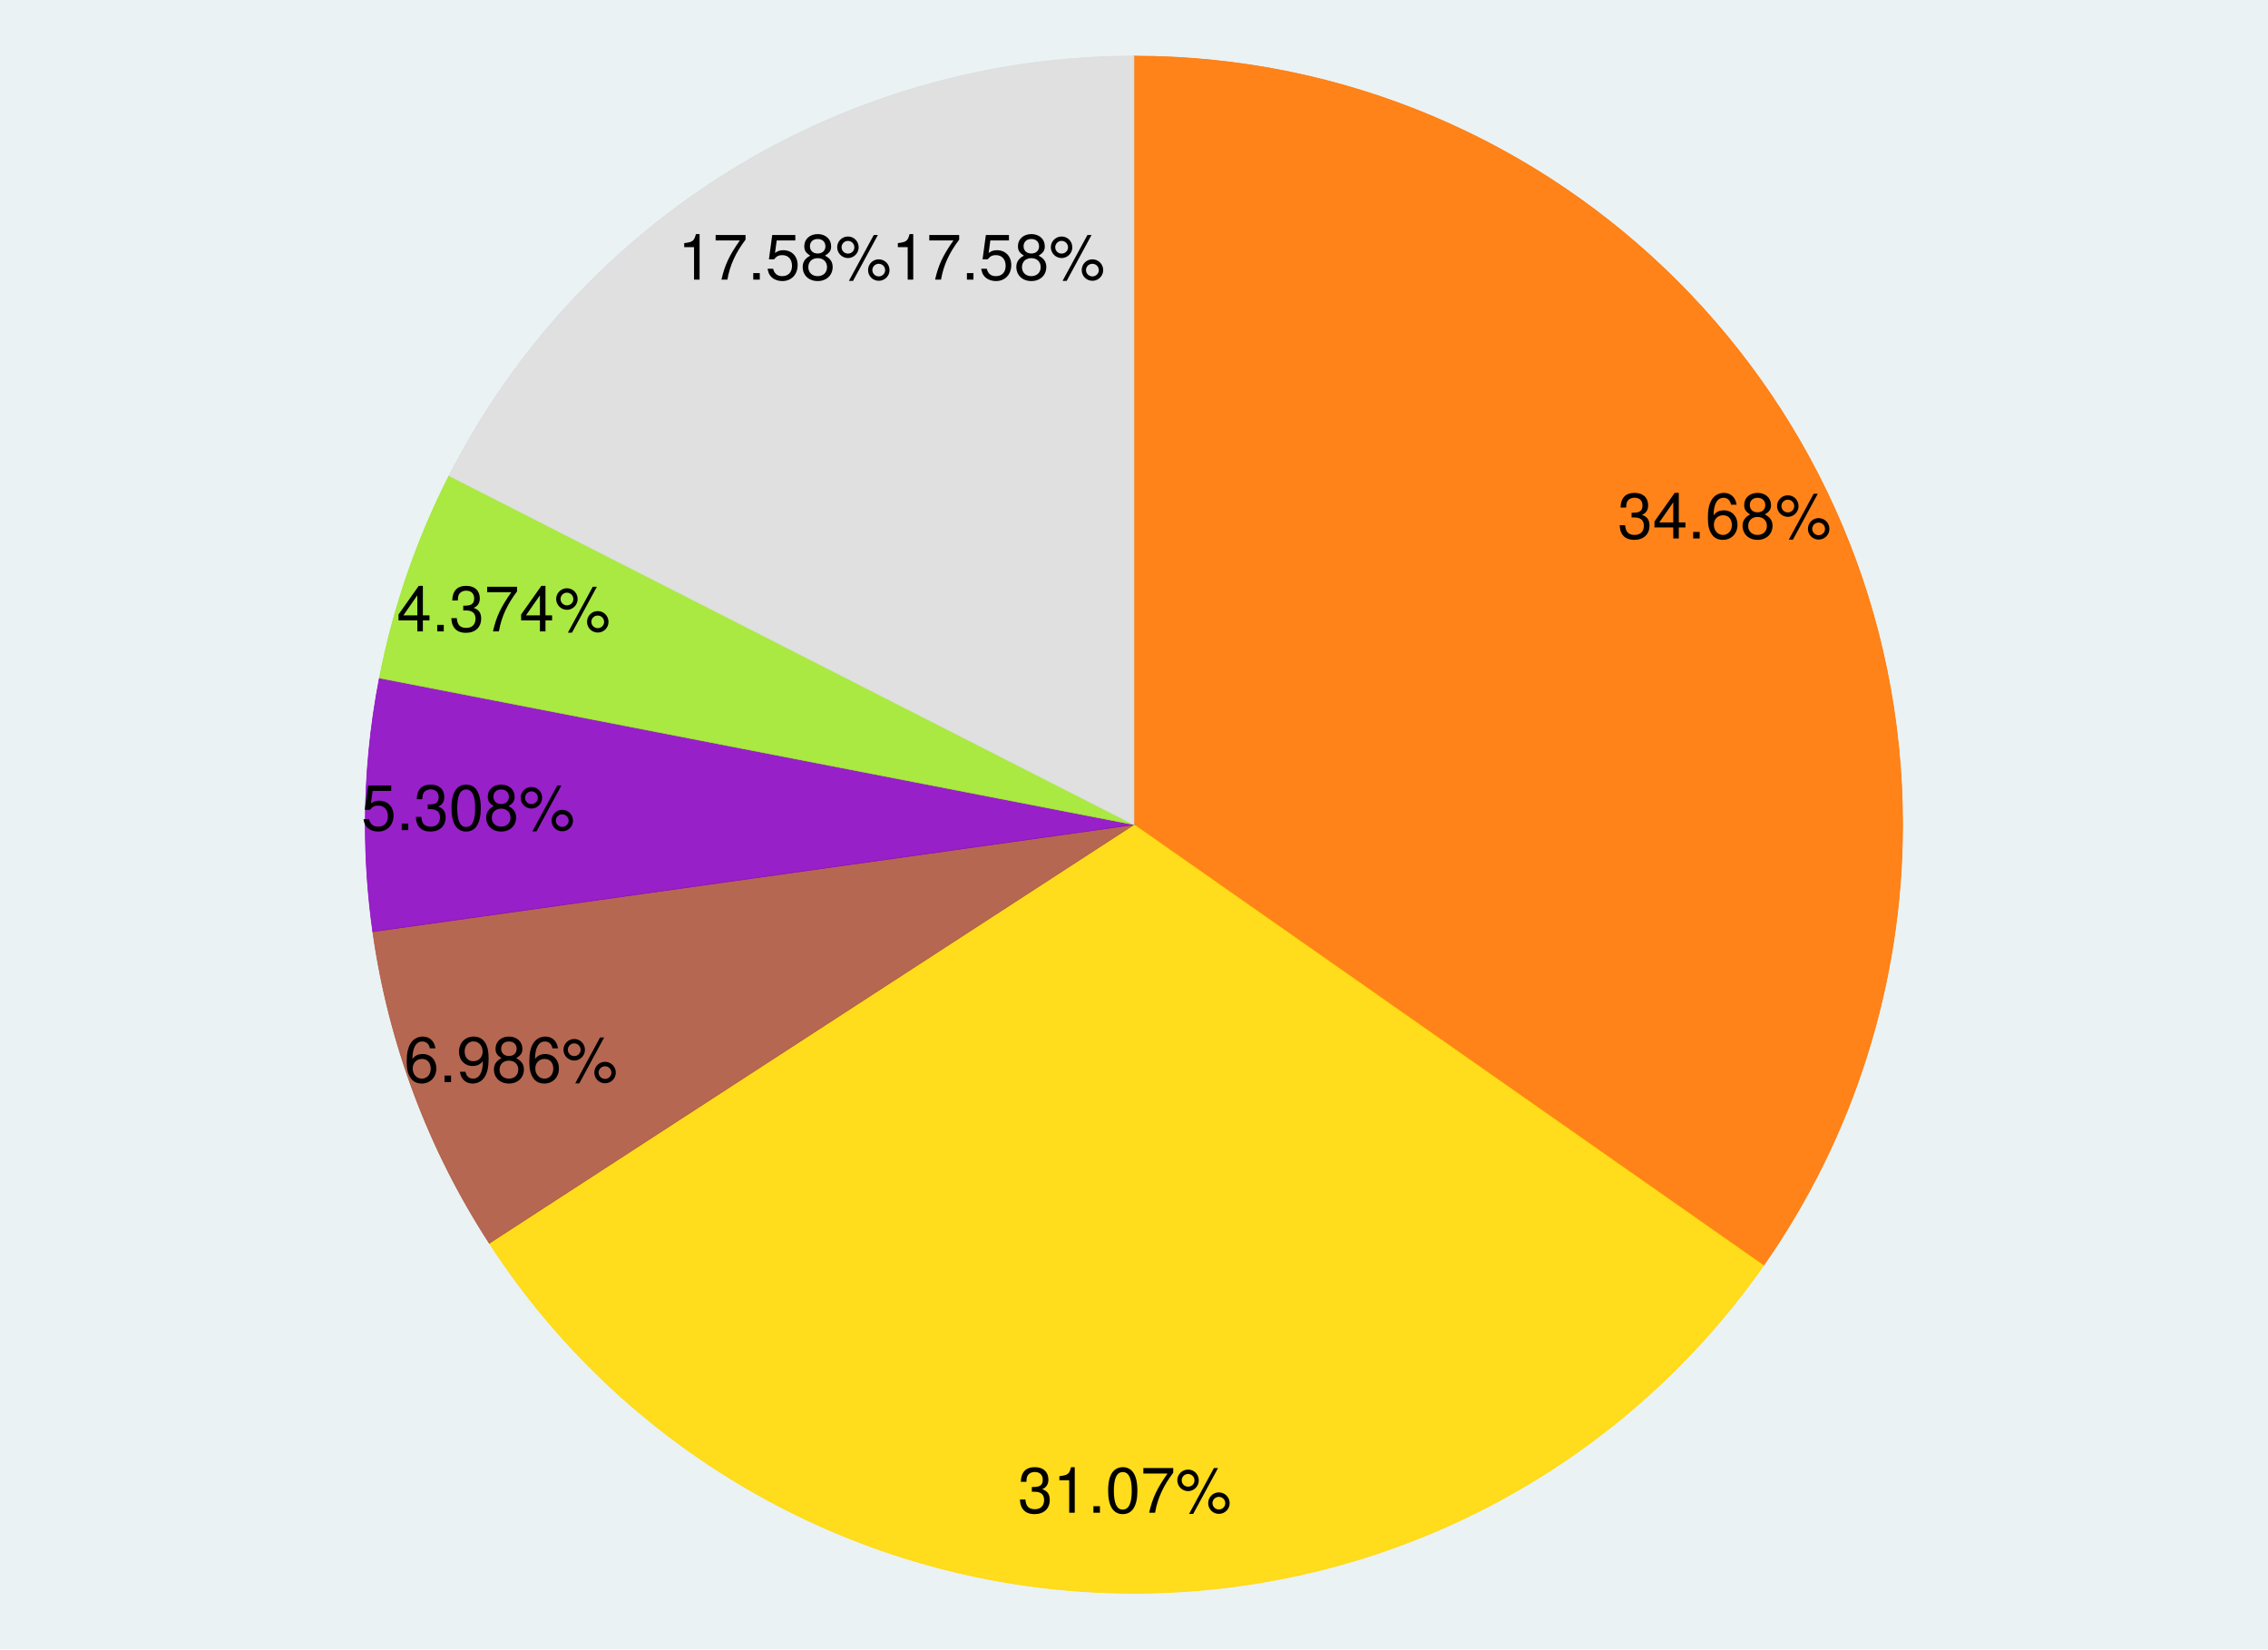
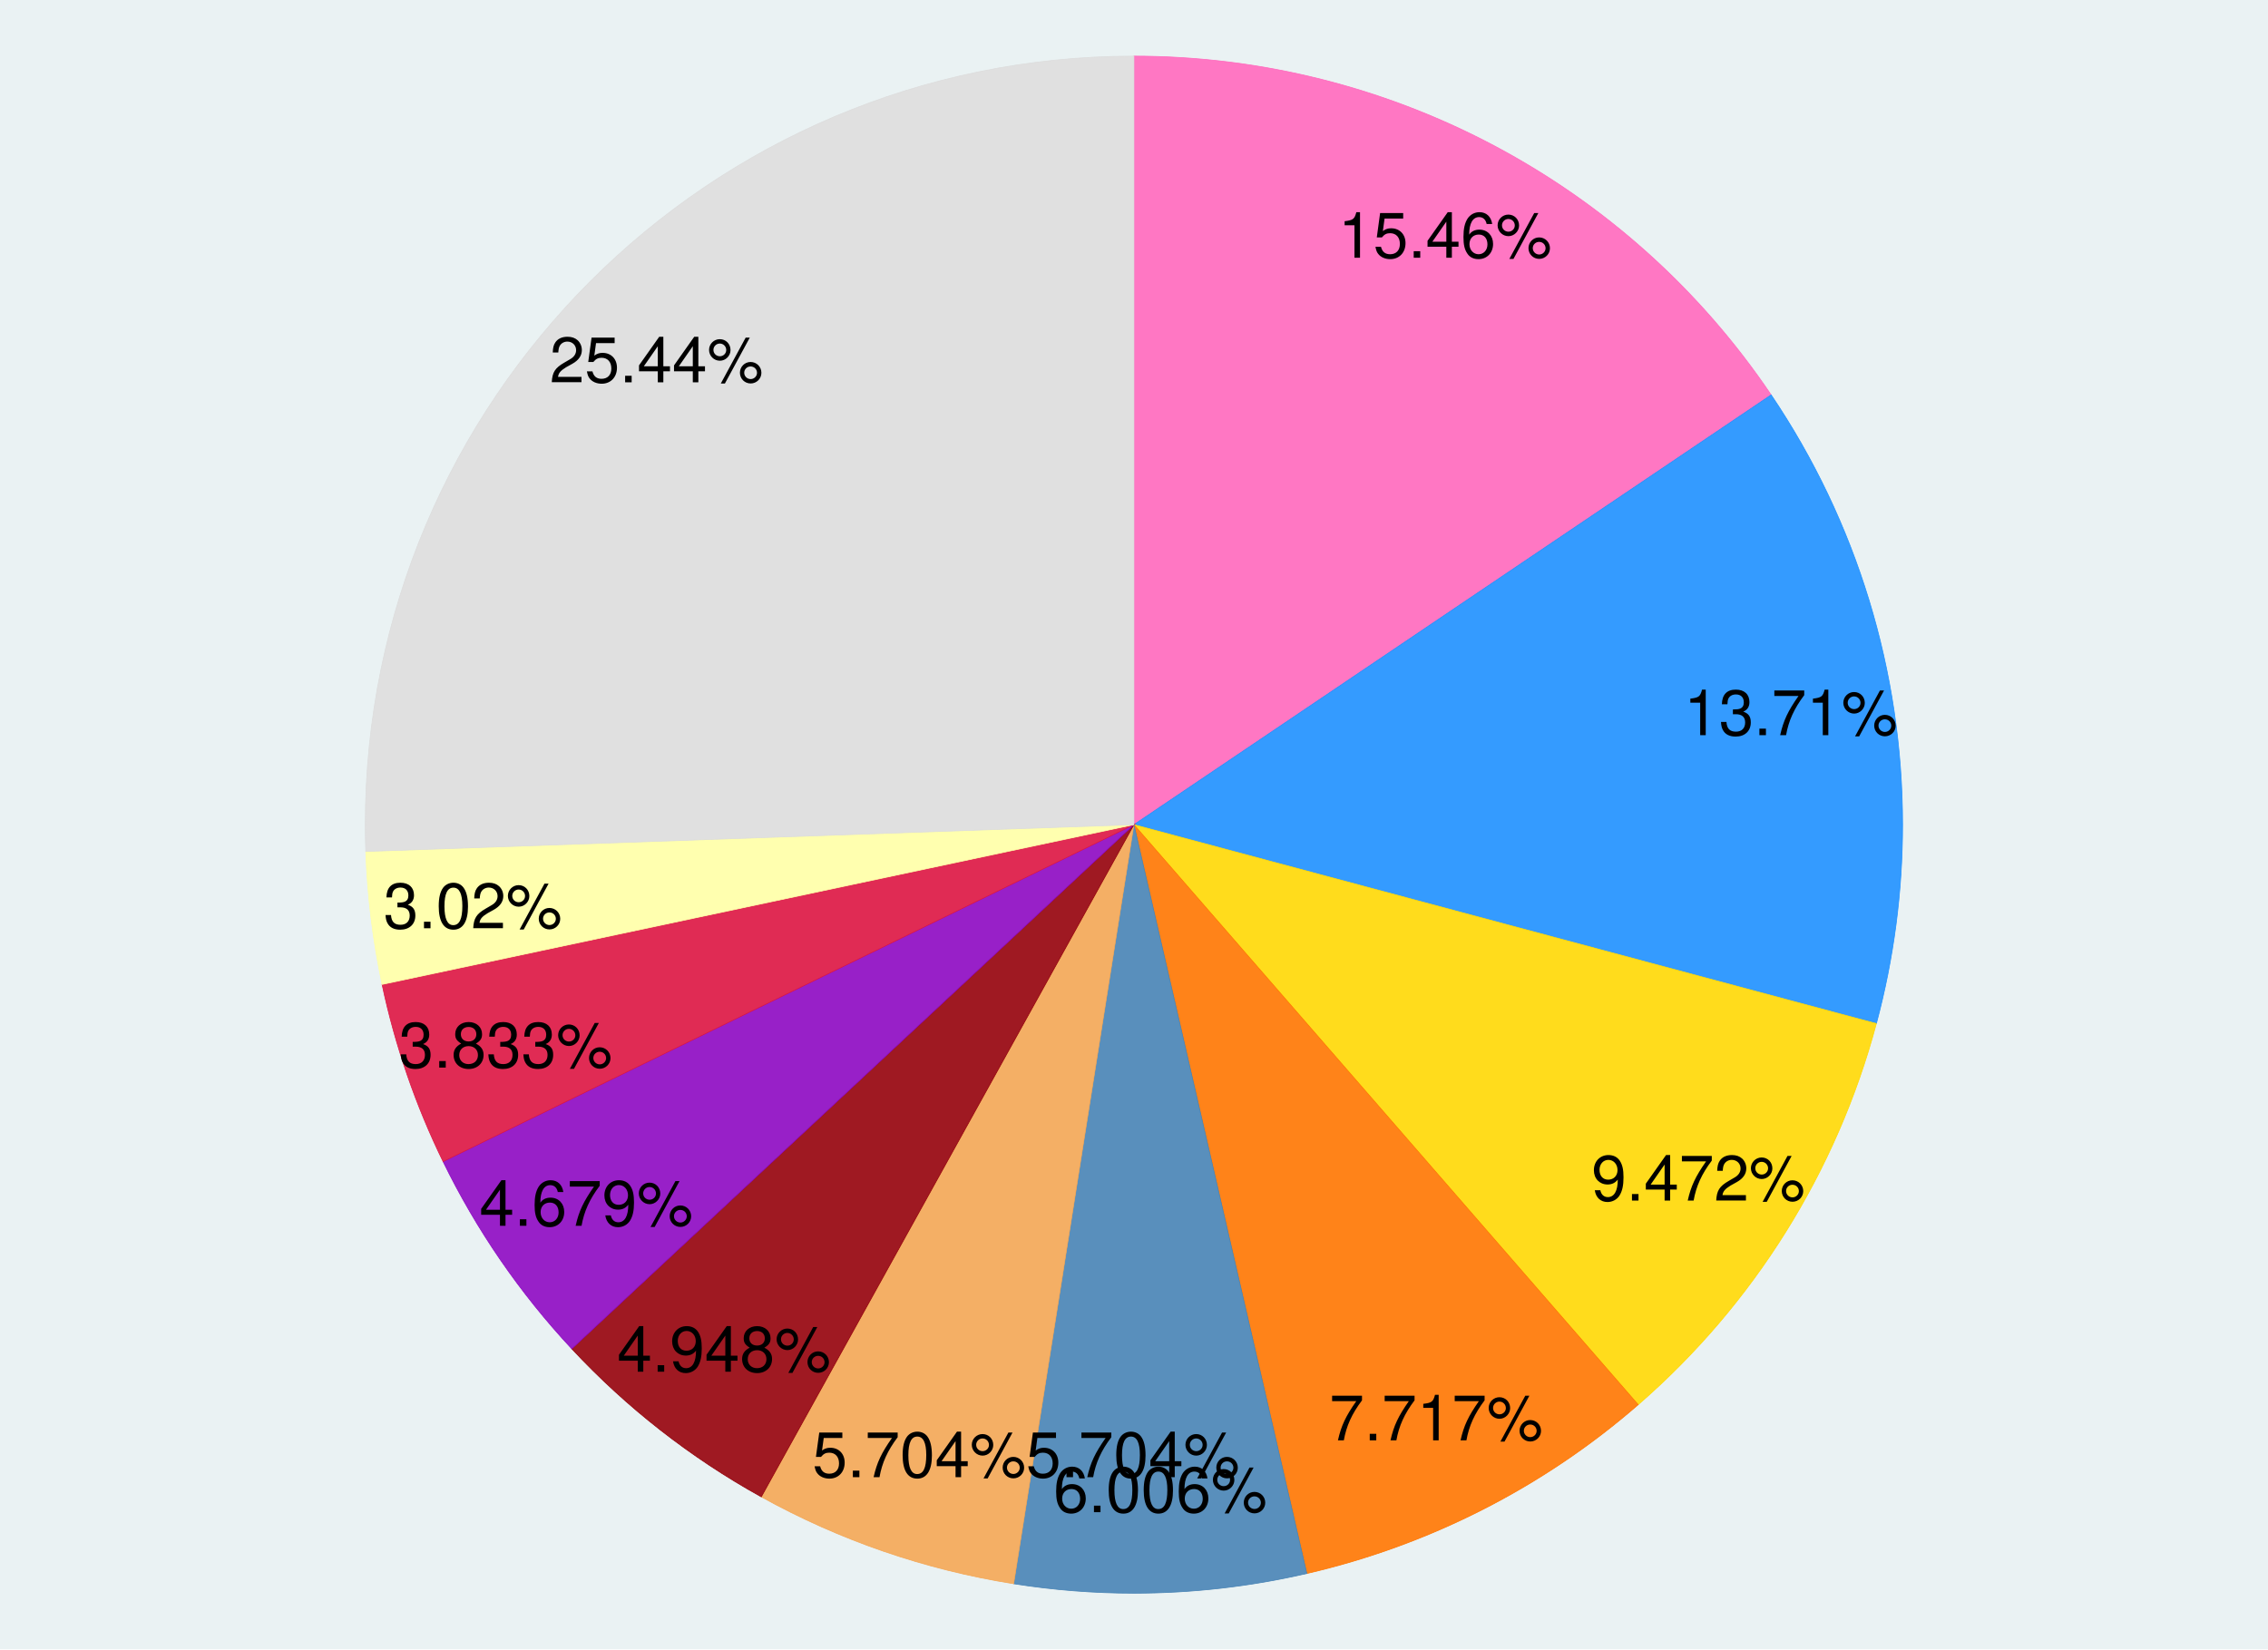
<svg xmlns="http://www.w3.org/2000/svg" viewBox="0 0 528 384" height="384" width="528" xml:space="preserve" id="svg2" version="1.1">
  <defs id="defs6" />
  <g transform="matrix(1.333333,0,0,-1.333333,0,384)" id="g10">
    <g transform="scale(0.1)" id="g12">
      <path id="path14" style="fill:#eaf2f3;fill-opacity:1;fill-rule:nonzero;stroke:none" d="M 0,0 H 3960 V 2880 H 0 Z" />
-       <path id="path16" style="fill:#ff8319;fill-opacity:1;fill-rule:nonzero;stroke:none" d="M 1979.88,1439.95 3079.23,670.176 c 157.98,225.605 242.72,494.364 242.72,769.774 0,741.21 -600.87,1342.07 -1342.07,1342.07" />
-       <path id="path18" style="fill:none;stroke:#ff7500;stroke-width:1.2;stroke-linecap:butt;stroke-linejoin:miter;stroke-miterlimit:10;stroke-dasharray:none;stroke-opacity:1" d="M 1979.88,1439.95 3079.23,670.176 c 157.98,225.605 242.72,494.364 242.72,769.774 0,741.21 -600.87,1342.07 -1342.07,1342.07 z" />
-       <path id="path20" style="fill:#ffdc1c;fill-opacity:1;fill-rule:nonzero;stroke:none" d="M 1979.88,1439.95 854.324,709.012 C 1101.84,327.875 1525.42,97.887 1979.88,97.887 c 437.86,0 848.21,213.609 1099.35,572.289" />
-       <path id="path22" style="fill:none;stroke:#ffd803;stroke-width:1.2;stroke-linecap:butt;stroke-linejoin:miter;stroke-miterlimit:10;stroke-dasharray:none;stroke-opacity:1" d="M 1979.88,1439.95 854.324,709.012 C 1101.84,327.875 1525.42,97.887 1979.88,97.887 c 437.86,0 848.21,213.609 1099.35,572.289 z" />
-       <path id="path24" style="fill:#b66751;fill-opacity:1;fill-rule:nonzero;stroke:none" d="M 1979.88,1439.95 650.867,1253.18 C 678.141,1059.11 747.59,873.367 854.324,709.012" />
-       <path id="path26" style="fill:none;stroke:#ae563e;stroke-width:1.2;stroke-linecap:butt;stroke-linejoin:miter;stroke-miterlimit:10;stroke-dasharray:none;stroke-opacity:1" d="M 1979.88,1439.95 650.867,1253.18 C 678.141,1059.11 747.59,873.367 854.324,709.012 Z" />
-       <path id="path28" style="fill:#9820c8;fill-opacity:1;fill-rule:nonzero;stroke:none" d="M 1979.88,1439.95 662.465,1696.04 c -16.399,-84.38 -24.656,-170.14 -24.656,-256.09 0,-62.48 4.367,-124.9 13.058,-186.77" />
-       <path id="path30" style="fill:none;stroke:#8c07c2;stroke-width:1.2;stroke-linecap:butt;stroke-linejoin:miter;stroke-miterlimit:10;stroke-dasharray:none;stroke-opacity:1" d="M 1979.88,1439.95 662.465,1696.04 c -16.399,-84.38 -24.656,-170.14 -24.656,-256.09 0,-62.48 4.367,-124.9 13.058,-186.77 z" />
-       <path id="path32" style="fill:#a9e942;fill-opacity:1;fill-rule:nonzero;stroke:none" d="M 1979.88,1439.95 784.086,2049.24 c -56.809,-111.49 -97.75,-230.38 -121.621,-353.2" />
-       <path id="path34" style="fill:none;stroke:#9fe72d;stroke-width:1.2;stroke-linecap:butt;stroke-linejoin:miter;stroke-miterlimit:10;stroke-dasharray:none;stroke-opacity:1" d="M 1979.88,1439.95 784.086,2049.24 c -56.809,-111.49 -97.75,-230.38 -121.621,-353.2 z" />
-       <path id="path36" style="fill:#e0e0e0;fill-opacity:1;fill-rule:nonzero;stroke:none" d="m 1979.88,1439.95 v 1342.07 c -504.67,0 -966.68,-283.12 -1195.794,-732.78" />
-       <path id="path38" style="fill:none;stroke:#dcdcdc;stroke-width:1.2;stroke-linecap:butt;stroke-linejoin:miter;stroke-miterlimit:10;stroke-dasharray:none;stroke-opacity:1" d="m 1979.88,1439.95 v 1342.07 c -504.67,0 -966.68,-283.12 -1195.794,-732.78 z" />
-       <g transform="scale(10)" id="g40">
-         <text id="text54" style="font-variant:normal;font-weight:normal;font-size:11.001px;font-family:Helvetica;-inkscape-font-specification:Helvetica;writing-mode:lr-tb;fill:#000000;fill-opacity:1;fill-rule:nonzero;stroke:none" transform="matrix(1,0,0,-1,282.444,193.978)">
-           <tspan id="tspan42" y="0" x="0 6.117 12.234 15.292 21.409 27.526">34.68%</tspan>
-           <tspan id="tspan44" y="170.132" x="-104.717 -98.6 -92.483 -89.425 -83.308 -77.191">31.07%</tspan>
-           <tspan id="tspan46" y="94.941" x="-211.897 -205.78 -202.722 -196.605 -190.488 -184.371">6.986%</tspan>
-           <tspan id="tspan48" y="50.936" x="-219.371 -213.254 -210.196 -204.079 -197.962 -191.846">5.308%</tspan>
-           <tspan id="tspan50" y="16.236" x="-213.172 -207.055 -203.996 -197.88 -191.763 -185.646">4.374%</tspan>
-           <tspan id="tspan52" y="-45.193" x="-164.104 -157.988 -151.871 -148.812 -142.696 -136.579 -164.104 -157.988 -151.871 -148.812 -142.696 -136.579">17.58%17.58%</tspan>
+       <path id="path16" style="fill:#ff77c3;fill-opacity:1;fill-rule:nonzero;stroke:none" d="m 1979.88,1439.95 1112.62,750.48 c -249.48,369.87 -666.47,591.59 -1112.62,591.59" />
+       <path id="path18" style="fill:none;stroke:#ff68bc;stroke-width:1.2;stroke-linecap:butt;stroke-linejoin:miter;stroke-miterlimit:10;stroke-dasharray:none;stroke-opacity:1" d="m 1979.88,1439.95 1112.62,750.48 c -249.48,369.87 -666.47,591.59 -1112.62,591.59 z" />
+       <path id="path20" style="fill:#349bff;fill-opacity:1;fill-rule:nonzero;stroke:none" d="M 1979.88,1439.95 3276.21,1092.6 c 30.36,113.29 45.74,230.07 45.74,347.35 0,267.43 -79.9,528.77 -229.45,750.48" />
+       <path id="path22" style="fill:none;stroke:#1e90ff;stroke-width:1.2;stroke-linecap:butt;stroke-linejoin:miter;stroke-miterlimit:10;stroke-dasharray:none;stroke-opacity:1" d="M 1979.88,1439.95 3276.21,1092.6 c 30.36,113.29 45.74,230.07 45.74,347.35 0,267.43 -79.9,528.77 -229.45,750.48 z" />
+       <path id="path24" style="fill:#ffdc1c;fill-opacity:1;fill-rule:nonzero;stroke:none" d="M 1979.88,1439.95 2860.35,427.082 C 3062.18,602.531 3207,834.285 3276.21,1092.6" />
+       <path id="path26" style="fill:none;stroke:#ffd803;stroke-width:1.2;stroke-linecap:butt;stroke-linejoin:miter;stroke-miterlimit:10;stroke-dasharray:none;stroke-opacity:1" d="M 1979.88,1439.95 2860.35,427.082 C 3062.18,602.531 3207,834.285 3276.21,1092.6 Z" />
+       <path id="path28" style="fill:#ff8319;fill-opacity:1;fill-rule:nonzero;stroke:none" d="m 1979.88,1439.95 301.9,-1307.665 c 214.08,49.422 412.76,150.653 578.57,294.797" />
+       <path id="path30" style="fill:none;stroke:#ff7500;stroke-width:1.2;stroke-linecap:butt;stroke-linejoin:miter;stroke-miterlimit:10;stroke-dasharray:none;stroke-opacity:1" d="m 1979.88,1439.95 301.9,-1307.665 c 214.08,49.422 412.76,150.653 578.57,294.797 z" />
+       <path id="path32" style="fill:#598fbc;fill-opacity:1;fill-rule:nonzero;stroke:none" d="M 1979.88,1439.95 1769.93,114.41 c 69.44,-10.996 139.64,-16.523 209.95,-16.523 101.6,0 202.89,11.543 301.9,34.398" />
+       <path id="path34" style="fill:none;stroke:#4682b4;stroke-width:1.2;stroke-linecap:butt;stroke-linejoin:miter;stroke-miterlimit:10;stroke-dasharray:none;stroke-opacity:1" d="M 1979.88,1439.95 1769.93,114.41 c 69.44,-10.996 139.64,-16.523 209.95,-16.523 101.6,0 202.89,11.543 301.9,34.398 z" />
+       <path id="path36" style="fill:#f4af65;fill-opacity:1;fill-rule:nonzero;stroke:none" d="M 1979.88,1439.95 1329.23,266.156 c 136.92,-75.898 286.07,-127.258 440.7,-151.746" />
+       <path id="path38" style="fill:none;stroke:#f3a654;stroke-width:1.2;stroke-linecap:butt;stroke-linejoin:miter;stroke-miterlimit:10;stroke-dasharray:none;stroke-opacity:1" d="M 1979.88,1439.95 1329.23,266.156 c 136.92,-75.898 286.07,-127.258 440.7,-151.746 z" />
+       <path id="path40" style="fill:#9f1922;fill-opacity:1;fill-rule:nonzero;stroke:none" d="M 1979.88,1439.95 998.348,524.668 C 1094.39,421.672 1206.05,334.43 1329.23,266.156" />
+       <path id="path42" style="fill:none;stroke:#940009;stroke-width:1.2;stroke-linecap:butt;stroke-linejoin:miter;stroke-miterlimit:10;stroke-dasharray:none;stroke-opacity:1" d="M 1979.88,1439.95 998.348,524.668 C 1094.39,421.672 1206.05,334.43 1329.23,266.156 Z" />
+       <path id="path44" style="fill:#9820c8;fill-opacity:1;fill-rule:nonzero;stroke:none" d="M 1979.88,1439.95 773.633,851.629 C 831.926,732.113 907.66,621.918 998.348,524.668" />
+       <path id="path46" style="fill:none;stroke:#8c07c2;stroke-width:1.2;stroke-linecap:butt;stroke-linejoin:miter;stroke-miterlimit:10;stroke-dasharray:none;stroke-opacity:1" d="M 1979.88,1439.95 773.633,851.629 C 831.926,732.113 907.66,621.918 998.348,524.668 Z" />
+       <path id="path48" style="fill:#e02b54;fill-opacity:1;fill-rule:nonzero;stroke:none" d="M 1979.88,1439.95 667.137,1160.92 c 22.75,-107.05 58.519,-210.924 106.496,-309.291" />
+       <path id="path50" style="fill:none;stroke:#dc1341;stroke-width:1.2;stroke-linecap:butt;stroke-linejoin:miter;stroke-miterlimit:10;stroke-dasharray:none;stroke-opacity:1" d="M 1979.88,1439.95 667.137,1160.92 c 22.75,-107.05 58.519,-210.924 106.496,-309.291 z" />
+       <path id="path52" style="fill:#ffffaf;fill-opacity:1;fill-rule:nonzero;stroke:none" d="M 1979.88,1439.95 638.625,1393.12 c 2.727,-78.08 12.27,-155.78 28.512,-232.2" />
+       <path id="path54" style="fill:none;stroke:#ffffa6;stroke-width:1.2;stroke-linecap:butt;stroke-linejoin:miter;stroke-miterlimit:10;stroke-dasharray:none;stroke-opacity:1" d="M 1979.88,1439.95 638.625,1393.12 c 2.727,-78.08 12.27,-155.78 28.512,-232.2 z" />
+       <path id="path56" style="fill:#e0e0e0;fill-opacity:1;fill-rule:nonzero;stroke:none" d="m 1979.88,1439.95 v 1342.07 c -741.21,0 -1342.071,-600.86 -1342.071,-1342.07 0,-15.61 0.273,-31.23 0.816,-46.83" />
+       <path id="path58" style="fill:none;stroke:#dcdcdc;stroke-width:1.2;stroke-linecap:butt;stroke-linejoin:miter;stroke-miterlimit:10;stroke-dasharray:none;stroke-opacity:1" d="m 1979.88,1439.95 v 1342.07 c -741.21,0 -1342.071,-600.86 -1342.071,-1342.07 0,-15.61 0.273,-31.23 0.816,-46.83 z" />
+       <g transform="scale(10)" id="g60">
+         <text id="text84" style="font-variant:normal;font-weight:normal;font-size:11.001px;font-family:Helvetica;-inkscape-font-specification:Helvetica;writing-mode:lr-tb;fill:#000000;fill-opacity:1;fill-rule:nonzero;stroke:none" transform="matrix(1,0,0,-1,233.65,242.996)">
+           <tspan id="tspan62" y="0" x="0 6.117 12.234 15.292 21.409 27.526">15.46%</tspan>
+           <tspan id="tspan64" y="83.371" x="60.365 66.482 72.599 75.657 81.774 87.891">13.71%</tspan>
+           <tspan id="tspan66" y="164.65" x="44.228 50.345 53.403 59.52 65.637 71.754">9.472%</tspan>
+           <tspan id="tspan68" y="206.514" x="-1.559 4.557 7.616 13.733 19.849 25.966">7.717%</tspan>
+           <tspan id="tspan70" y="219.062" x="-49.711 -43.594 -40.535 -34.419 -28.302 -22.185">6.006%</tspan>
+           <tspan id="tspan72" y="212.949" x="-91.81 -85.693 -82.635 -76.518 -70.401 -64.285 -91.81 -85.693 -82.635 -76.518 -70.401 -64.285">5.704%5.704%</tspan>
+           <tspan id="tspan74" y="194.523" x="-125.891 -119.774 -116.716 -110.599 -104.482 -98.366">4.948%</tspan>
+           <tspan id="tspan76" y="169.043" x="-149.948 -143.831 -140.773 -134.656 -128.539 -122.423">4.679%</tspan>
+           <tspan id="tspan78" y="141.422" x="-164.031 -157.914 -154.856 -148.739 -142.622 -136.505">3.833%</tspan>
+           <tspan id="tspan80" y="117.093" x="-166.69 -160.573 -157.515 -151.398 -145.281">3.02%</tspan>
+           <tspan id="tspan82" y="21.755" x="-137.684 -131.568 -125.451 -122.392 -116.276 -110.159">25.44%</tspan>
        </text>
      </g>
    </g>
  </g>
</svg>
